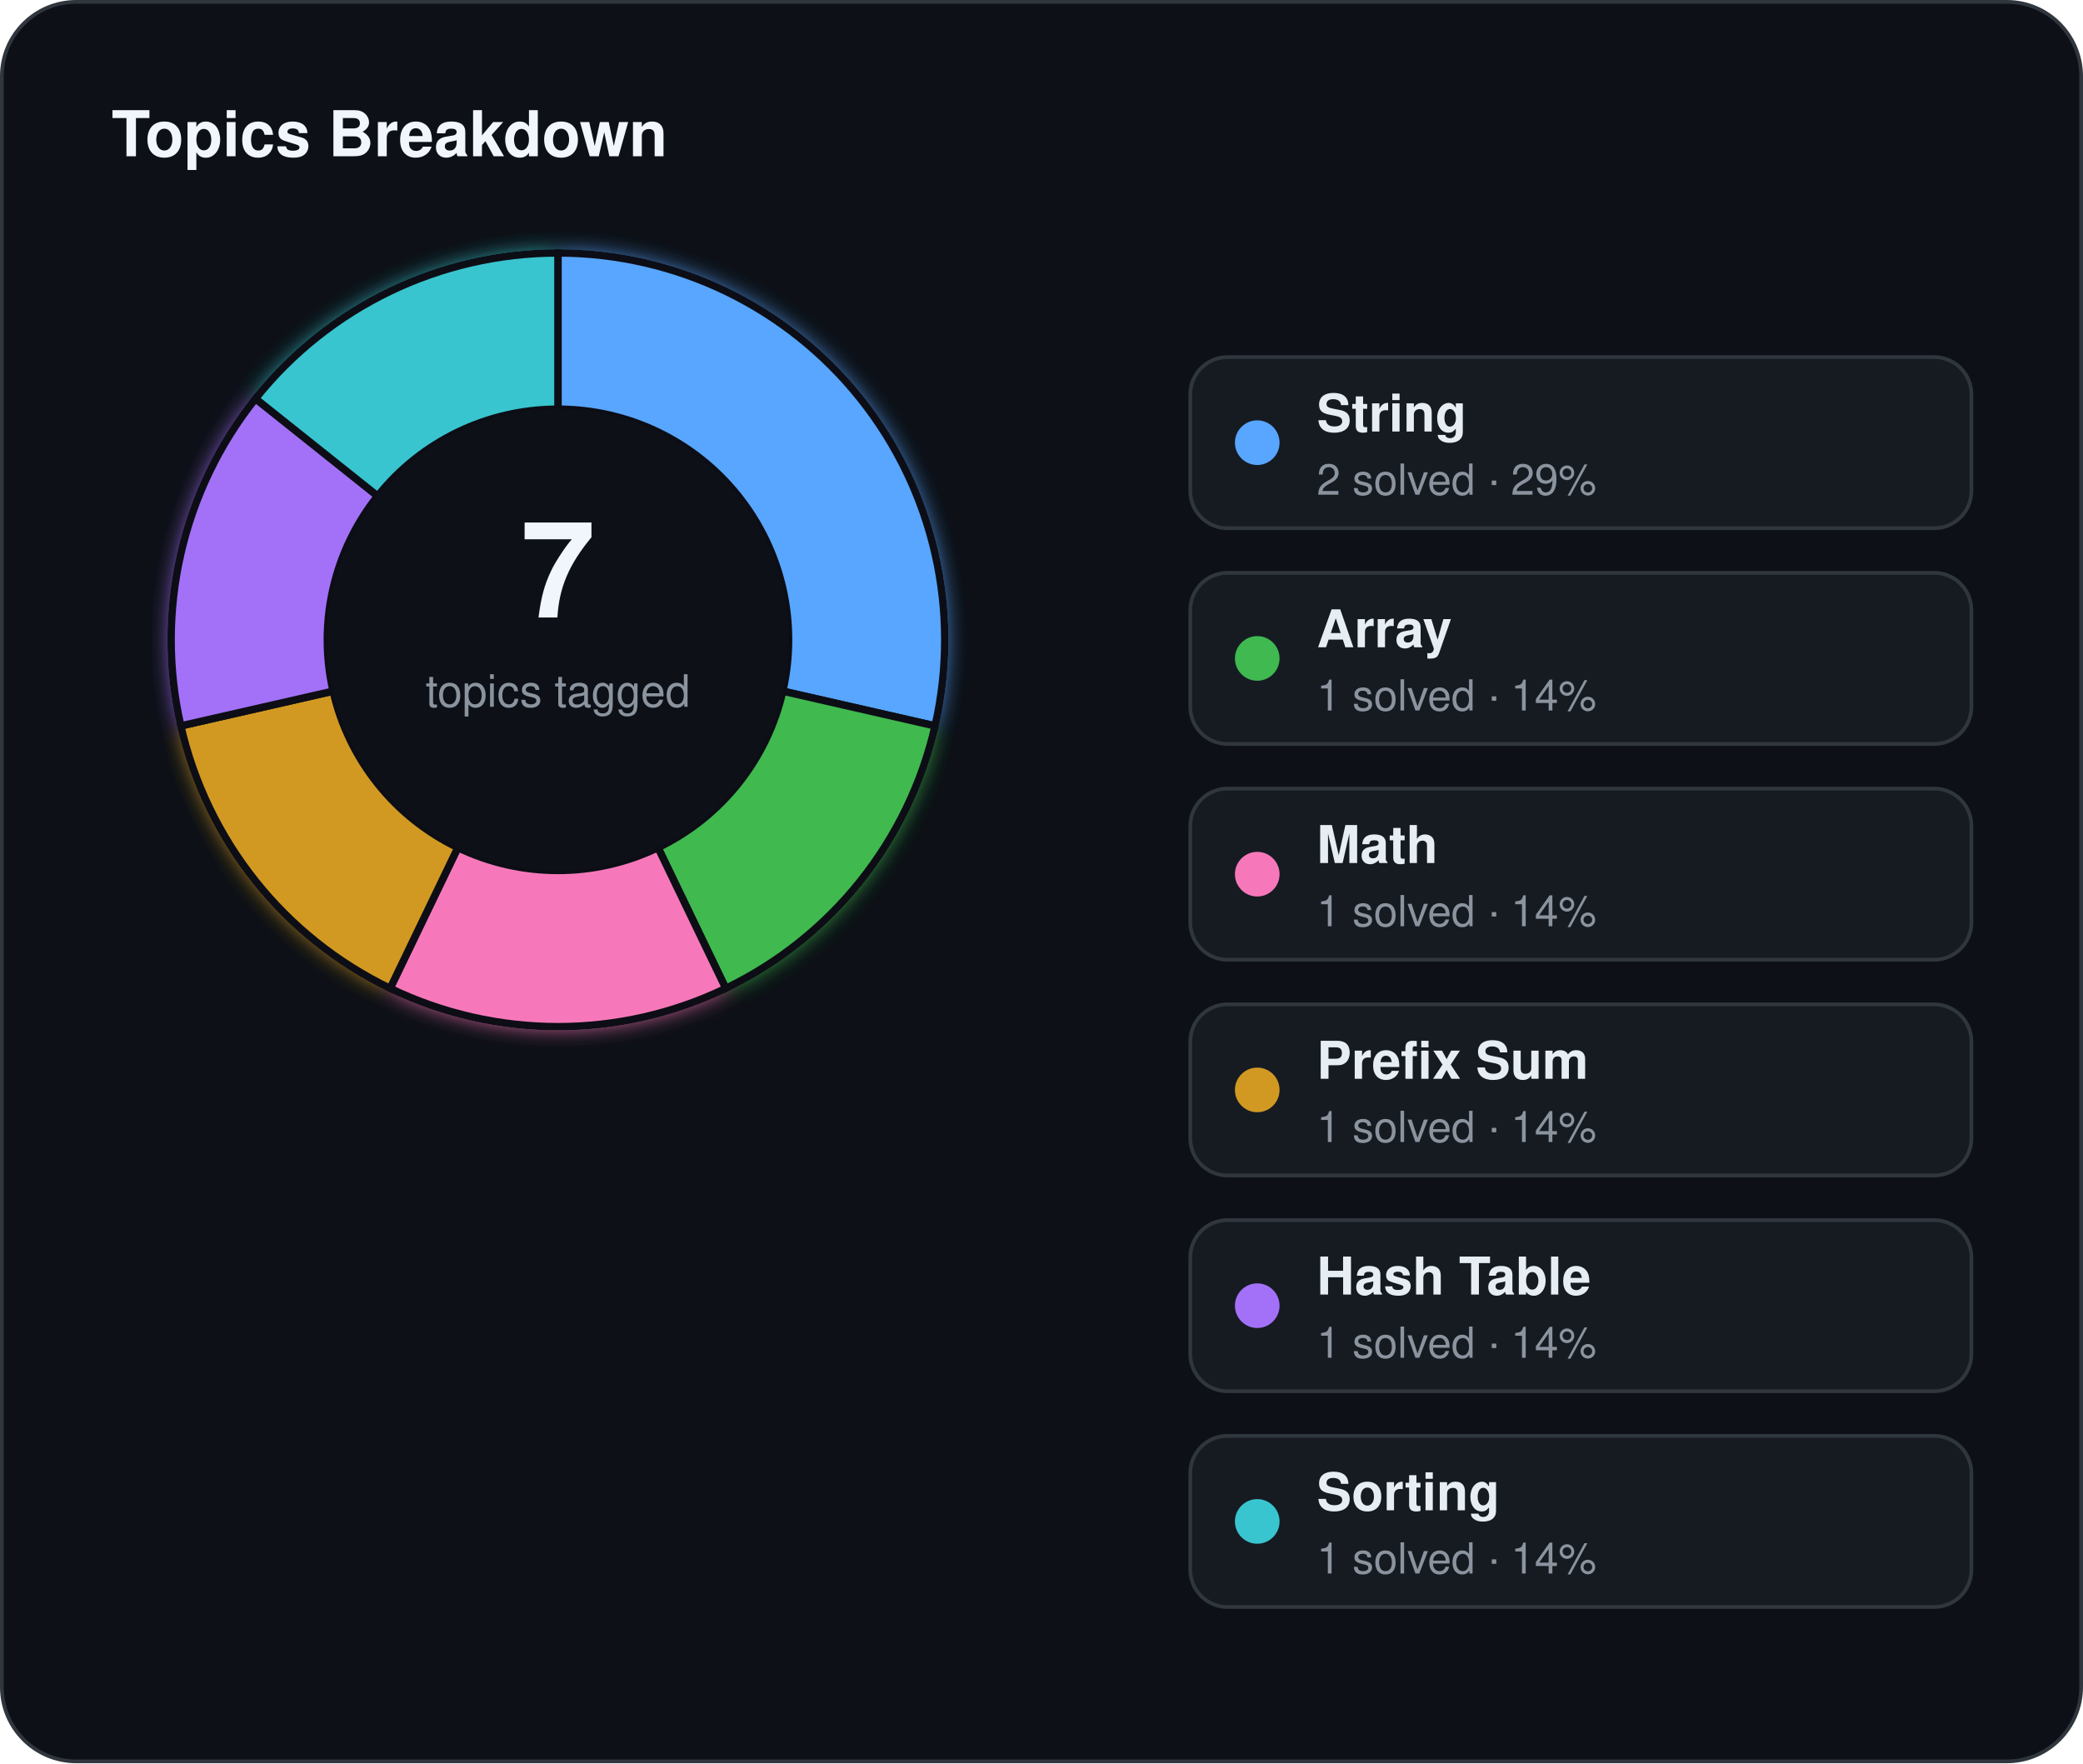
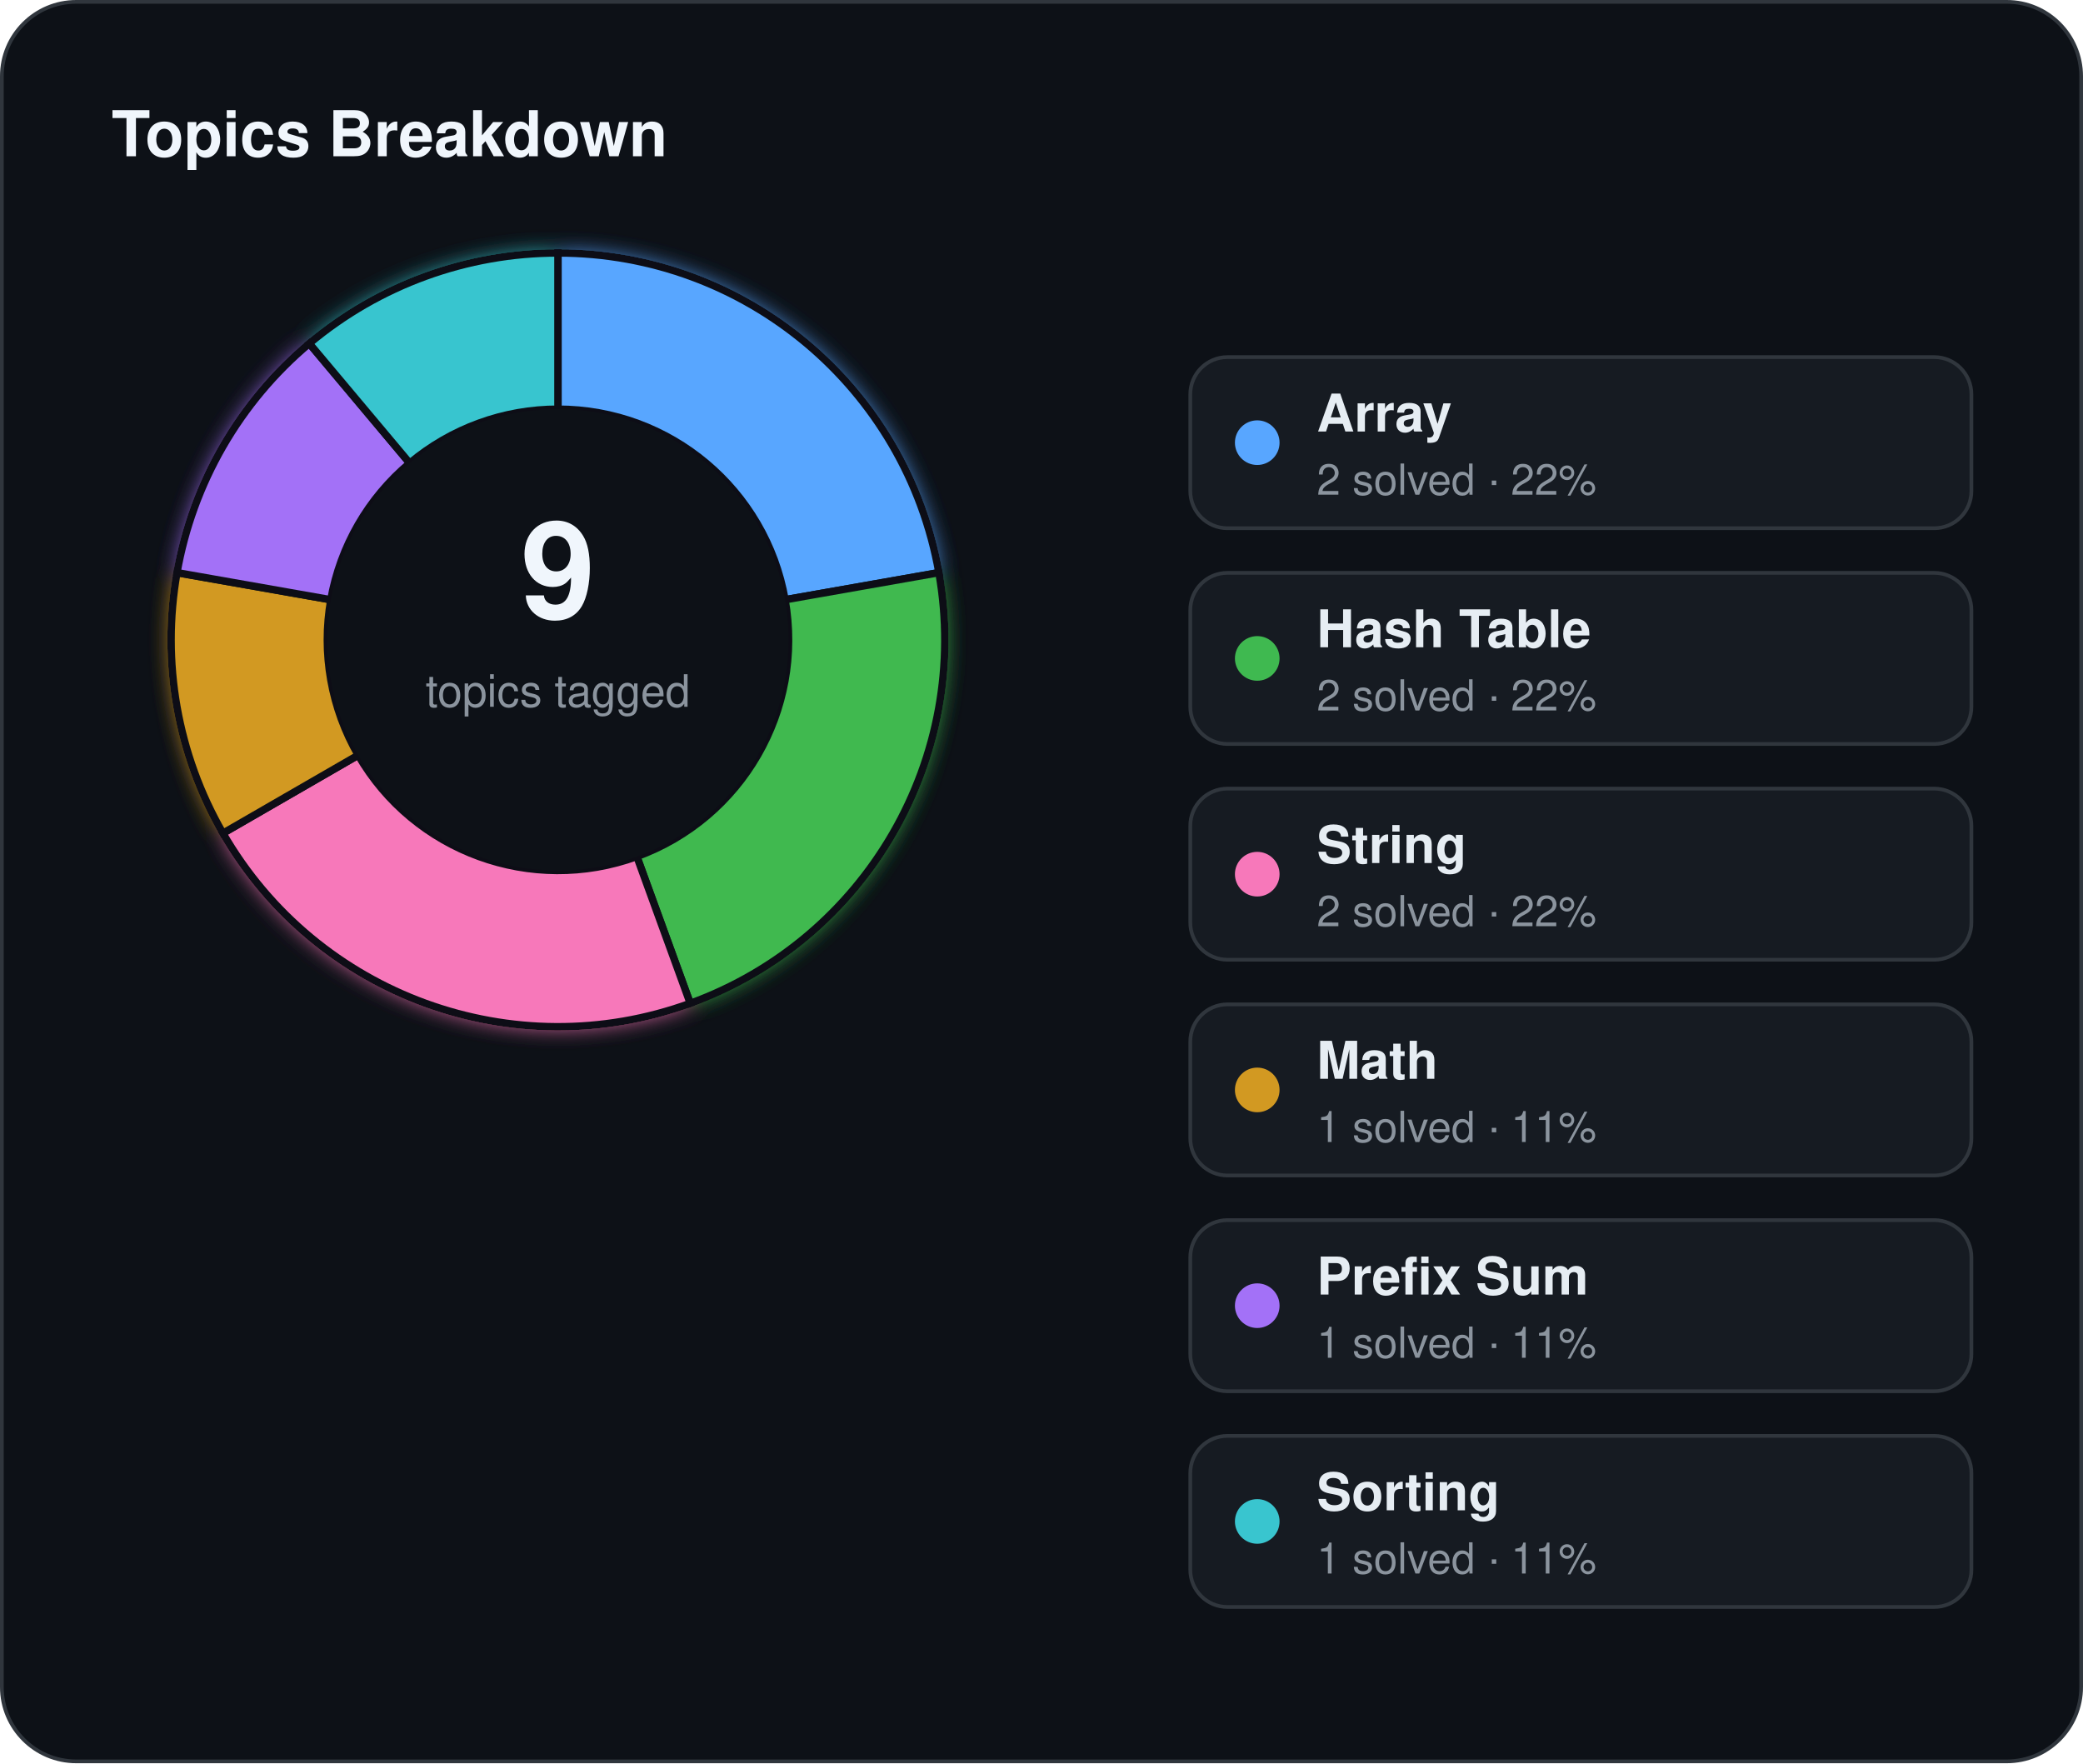
<svg xmlns="http://www.w3.org/2000/svg" width="560" height="474" viewBox="0 0 560 474">
  <defs>
    <filter id="topics-glow" x="-60%" y="-60%" width="220%" height="220%">
      <feGaussianBlur stdDeviation="3" result="blur" />
      <feMerge>
        <feMergeNode in="blur" />
        <feMergeNode in="SourceGraphic" />
      </feMerge>
    </filter>
  </defs>
  <rect x="0.5" y="0.5" width="559" height="473" rx="20" fill="#0d1117" stroke="#30363d" stroke-width="1" />
  <text x="30" y="42" fill="#f0f6fc" font-family="Segoe UI, Helvetica, Arial, sans-serif" font-size="17" font-weight="700">Topics Breakdown</text>
  <g filter="url(#topics-glow)">
-     <path d="M 150.00,68.00 A 104,104 0 0 1 251.39,195.14 L 210.45,185.80 A 62,62 0 0 0 150.00,110.00 Z" fill="#58a6ff" stroke="#0d1117" stroke-width="2" />
-     <path d="M 251.39,195.14 A 104,104 0 0 1 195.12,265.70 L 176.90,227.86 A 62,62 0 0 0 210.45,185.80 Z" fill="#3fb950" stroke="#0d1117" stroke-width="2" />
-     <path d="M 195.12,265.70 A 104,104 0 0 1 104.88,265.70 L 123.10,227.86 A 62,62 0 0 0 176.90,227.86 Z" fill="#f778ba" stroke="#0d1117" stroke-width="2" />
-     <path d="M 104.88,265.70 A 104,104 0 0 1 48.61,195.14 L 89.55,185.80 A 62,62 0 0 0 123.10,227.86 Z" fill="#d29922" stroke="#0d1117" stroke-width="2" />
-     <path d="M 48.61,195.14 A 104,104 0 0 1 68.69,107.16 L 101.53,133.34 A 62,62 0 0 0 89.55,185.80 Z" fill="#a371f7" stroke="#0d1117" stroke-width="2" />
-     <path d="M 68.69,107.16 A 104,104 0 0 1 150.00,68.00 L 150.00,110.00 A 62,62 0 0 0 101.53,133.34 Z" fill="#39c5cf" stroke="#0d1117" stroke-width="2" />
+     <path d="M 150.00,68.00 A 104,104 0 0 1 252.42,153.94 L 211.06,161.23 A 62,62 0 0 0 150.00,110.00 Z" fill="#58a6ff" stroke="#0d1117" stroke-width="2" />
+     <path d="M 252.42,153.94 A 104,104 0 0 1 185.57,269.73 L 171.21,230.26 A 62,62 0 0 0 211.06,161.23 Z" fill="#3fb950" stroke="#0d1117" stroke-width="2" />
+     <path d="M 185.57,269.73 A 104,104 0 0 1 59.93,224.00 L 96.31,203.00 A 62,62 0 0 0 171.21,230.26 Z" fill="#f778ba" stroke="#0d1117" stroke-width="2" />
+     <path d="M 59.93,224.00 A 104,104 0 0 1 47.58,153.94 L 88.94,161.23 A 62,62 0 0 0 96.31,203.00 Z" fill="#d29922" stroke="#0d1117" stroke-width="2" />
+     <path d="M 47.58,153.94 A 104,104 0 0 1 83.15,92.33 L 110.15,124.51 A 62,62 0 0 0 88.94,161.23 Z" fill="#a371f7" stroke="#0d1117" stroke-width="2" />
+     <path d="M 83.15,92.33 A 104,104 0 0 1 150.00,68.00 L 150.00,110.00 A 62,62 0 0 0 110.15,124.51 Z" fill="#39c5cf" stroke="#0d1117" stroke-width="2" />
  </g>
  <circle cx="150" cy="172" r="62" fill="#0d1117" />
-   <text x="150" y="166" text-anchor="middle" fill="#f0f6fc" font-family="Segoe UI, Helvetica, Arial, sans-serif" font-size="36" font-weight="700">7</text>
+   <text x="150" y="166" text-anchor="middle" fill="#f0f6fc" font-family="Segoe UI, Helvetica, Arial, sans-serif" font-size="36" font-weight="700">9</text>
  <text x="150" y="190" text-anchor="middle" fill="#8b949e" font-family="Segoe UI, Helvetica, Arial, sans-serif" font-size="12">topics tagged</text>
  <rect x="320" y="96" width="210" height="46" rx="10" fill="#161b22" stroke="#30363d" stroke-width="1" />
  <circle cx="338" cy="119" r="6" fill="#58a6ff" />
-   <text x="354" y="116" fill="#e6edf3" font-family="Segoe UI, Helvetica, Arial, sans-serif" font-size="14" font-weight="600">String</text>
-   <text x="354" y="133" fill="#8b949e" font-family="Segoe UI, Helvetica, Arial, sans-serif" font-size="11.5">2 solved · 29%</text>
+   <text x="354" y="116" fill="#e6edf3" font-family="Segoe UI, Helvetica, Arial, sans-serif" font-size="14" font-weight="600">Array</text>
+   <text x="354" y="133" fill="#8b949e" font-family="Segoe UI, Helvetica, Arial, sans-serif" font-size="11.5">2 solved · 22%</text>
  <rect x="320" y="154" width="210" height="46" rx="10" fill="#161b22" stroke="#30363d" stroke-width="1" />
  <circle cx="338" cy="177" r="6" fill="#3fb950" />
-   <text x="354" y="174" fill="#e6edf3" font-family="Segoe UI, Helvetica, Arial, sans-serif" font-size="14" font-weight="600">Array</text>
-   <text x="354" y="191" fill="#8b949e" font-family="Segoe UI, Helvetica, Arial, sans-serif" font-size="11.5">1 solved · 14%</text>
+   <text x="354" y="174" fill="#e6edf3" font-family="Segoe UI, Helvetica, Arial, sans-serif" font-size="14" font-weight="600">Hash Table</text>
+   <text x="354" y="191" fill="#8b949e" font-family="Segoe UI, Helvetica, Arial, sans-serif" font-size="11.5">2 solved · 22%</text>
  <rect x="320" y="212" width="210" height="46" rx="10" fill="#161b22" stroke="#30363d" stroke-width="1" />
  <circle cx="338" cy="235" r="6" fill="#f778ba" />
-   <text x="354" y="232" fill="#e6edf3" font-family="Segoe UI, Helvetica, Arial, sans-serif" font-size="14" font-weight="600">Math</text>
-   <text x="354" y="249" fill="#8b949e" font-family="Segoe UI, Helvetica, Arial, sans-serif" font-size="11.5">1 solved · 14%</text>
+   <text x="354" y="232" fill="#e6edf3" font-family="Segoe UI, Helvetica, Arial, sans-serif" font-size="14" font-weight="600">String</text>
+   <text x="354" y="249" fill="#8b949e" font-family="Segoe UI, Helvetica, Arial, sans-serif" font-size="11.5">2 solved · 22%</text>
  <rect x="320" y="270" width="210" height="46" rx="10" fill="#161b22" stroke="#30363d" stroke-width="1" />
  <circle cx="338" cy="293" r="6" fill="#d29922" />
-   <text x="354" y="290" fill="#e6edf3" font-family="Segoe UI, Helvetica, Arial, sans-serif" font-size="14" font-weight="600">Prefix Sum</text>
-   <text x="354" y="307" fill="#8b949e" font-family="Segoe UI, Helvetica, Arial, sans-serif" font-size="11.5">1 solved · 14%</text>
+   <text x="354" y="290" fill="#e6edf3" font-family="Segoe UI, Helvetica, Arial, sans-serif" font-size="14" font-weight="600">Math</text>
+   <text x="354" y="307" fill="#8b949e" font-family="Segoe UI, Helvetica, Arial, sans-serif" font-size="11.5">1 solved · 11%</text>
  <rect x="320" y="328" width="210" height="46" rx="10" fill="#161b22" stroke="#30363d" stroke-width="1" />
  <circle cx="338" cy="351" r="6" fill="#a371f7" />
-   <text x="354" y="348" fill="#e6edf3" font-family="Segoe UI, Helvetica, Arial, sans-serif" font-size="14" font-weight="600">Hash Table</text>
-   <text x="354" y="365" fill="#8b949e" font-family="Segoe UI, Helvetica, Arial, sans-serif" font-size="11.5">1 solved · 14%</text>
+   <text x="354" y="348" fill="#e6edf3" font-family="Segoe UI, Helvetica, Arial, sans-serif" font-size="14" font-weight="600">Prefix Sum</text>
+   <text x="354" y="365" fill="#8b949e" font-family="Segoe UI, Helvetica, Arial, sans-serif" font-size="11.5">1 solved · 11%</text>
  <rect x="320" y="386" width="210" height="46" rx="10" fill="#161b22" stroke="#30363d" stroke-width="1" />
  <circle cx="338" cy="409" r="6" fill="#39c5cf" />
  <text x="354" y="406" fill="#e6edf3" font-family="Segoe UI, Helvetica, Arial, sans-serif" font-size="14" font-weight="600">Sorting</text>
-   <text x="354" y="423" fill="#8b949e" font-family="Segoe UI, Helvetica, Arial, sans-serif" font-size="11.5">1 solved · 14%</text>
+   <text x="354" y="423" fill="#8b949e" font-family="Segoe UI, Helvetica, Arial, sans-serif" font-size="11.5">1 solved · 11%</text>
</svg>
